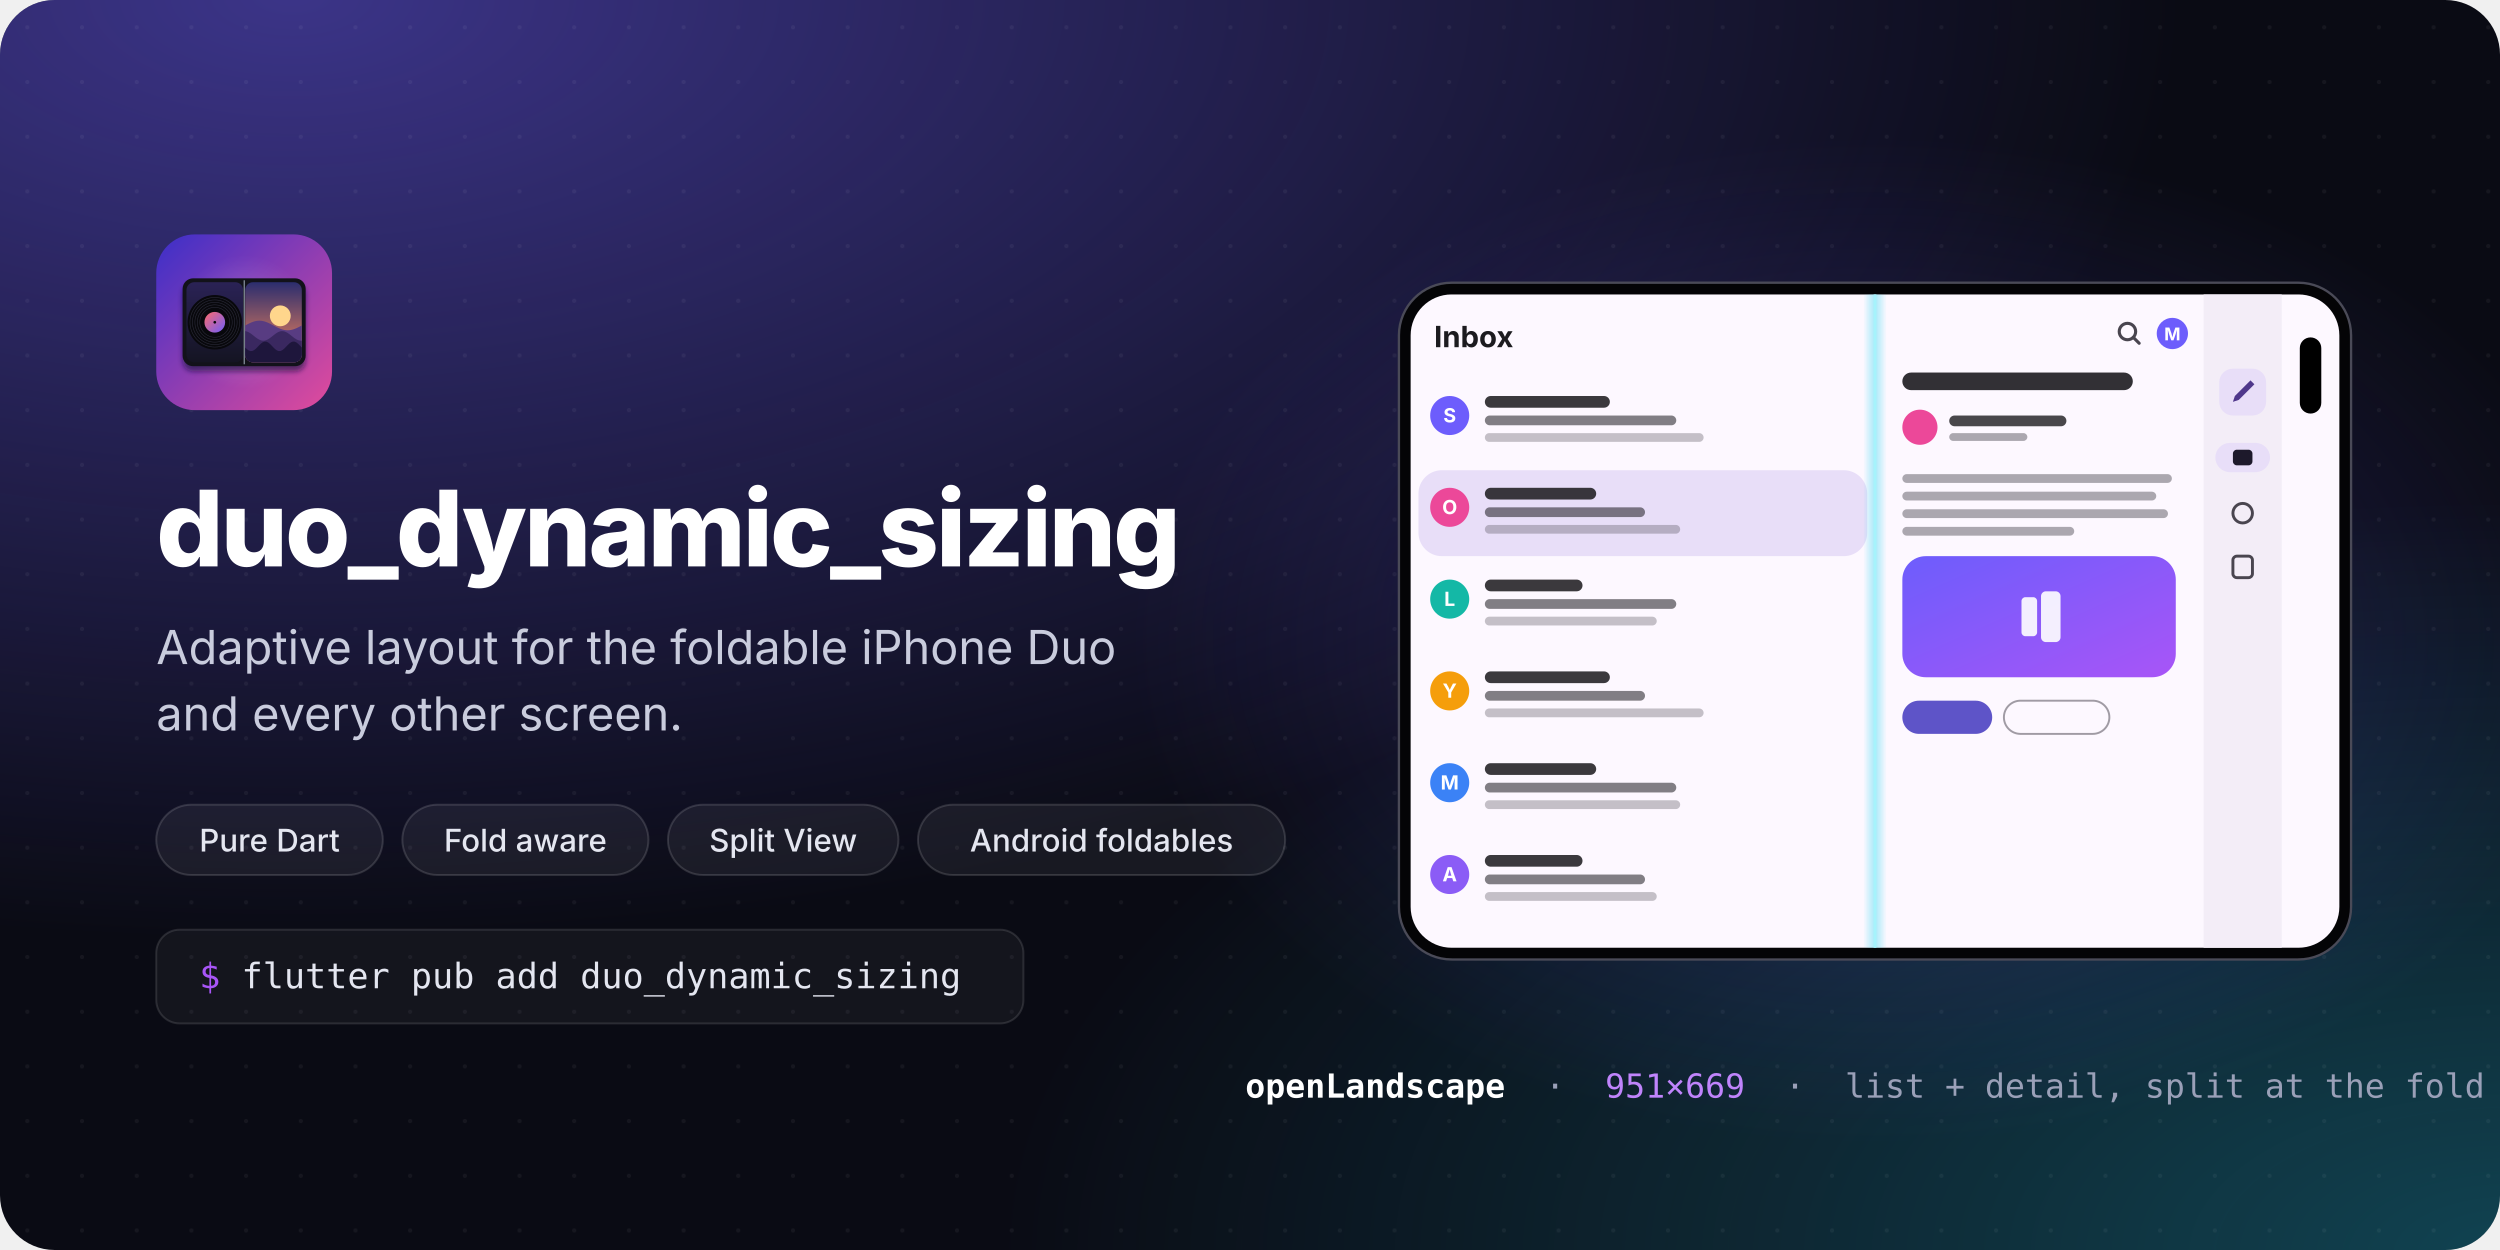
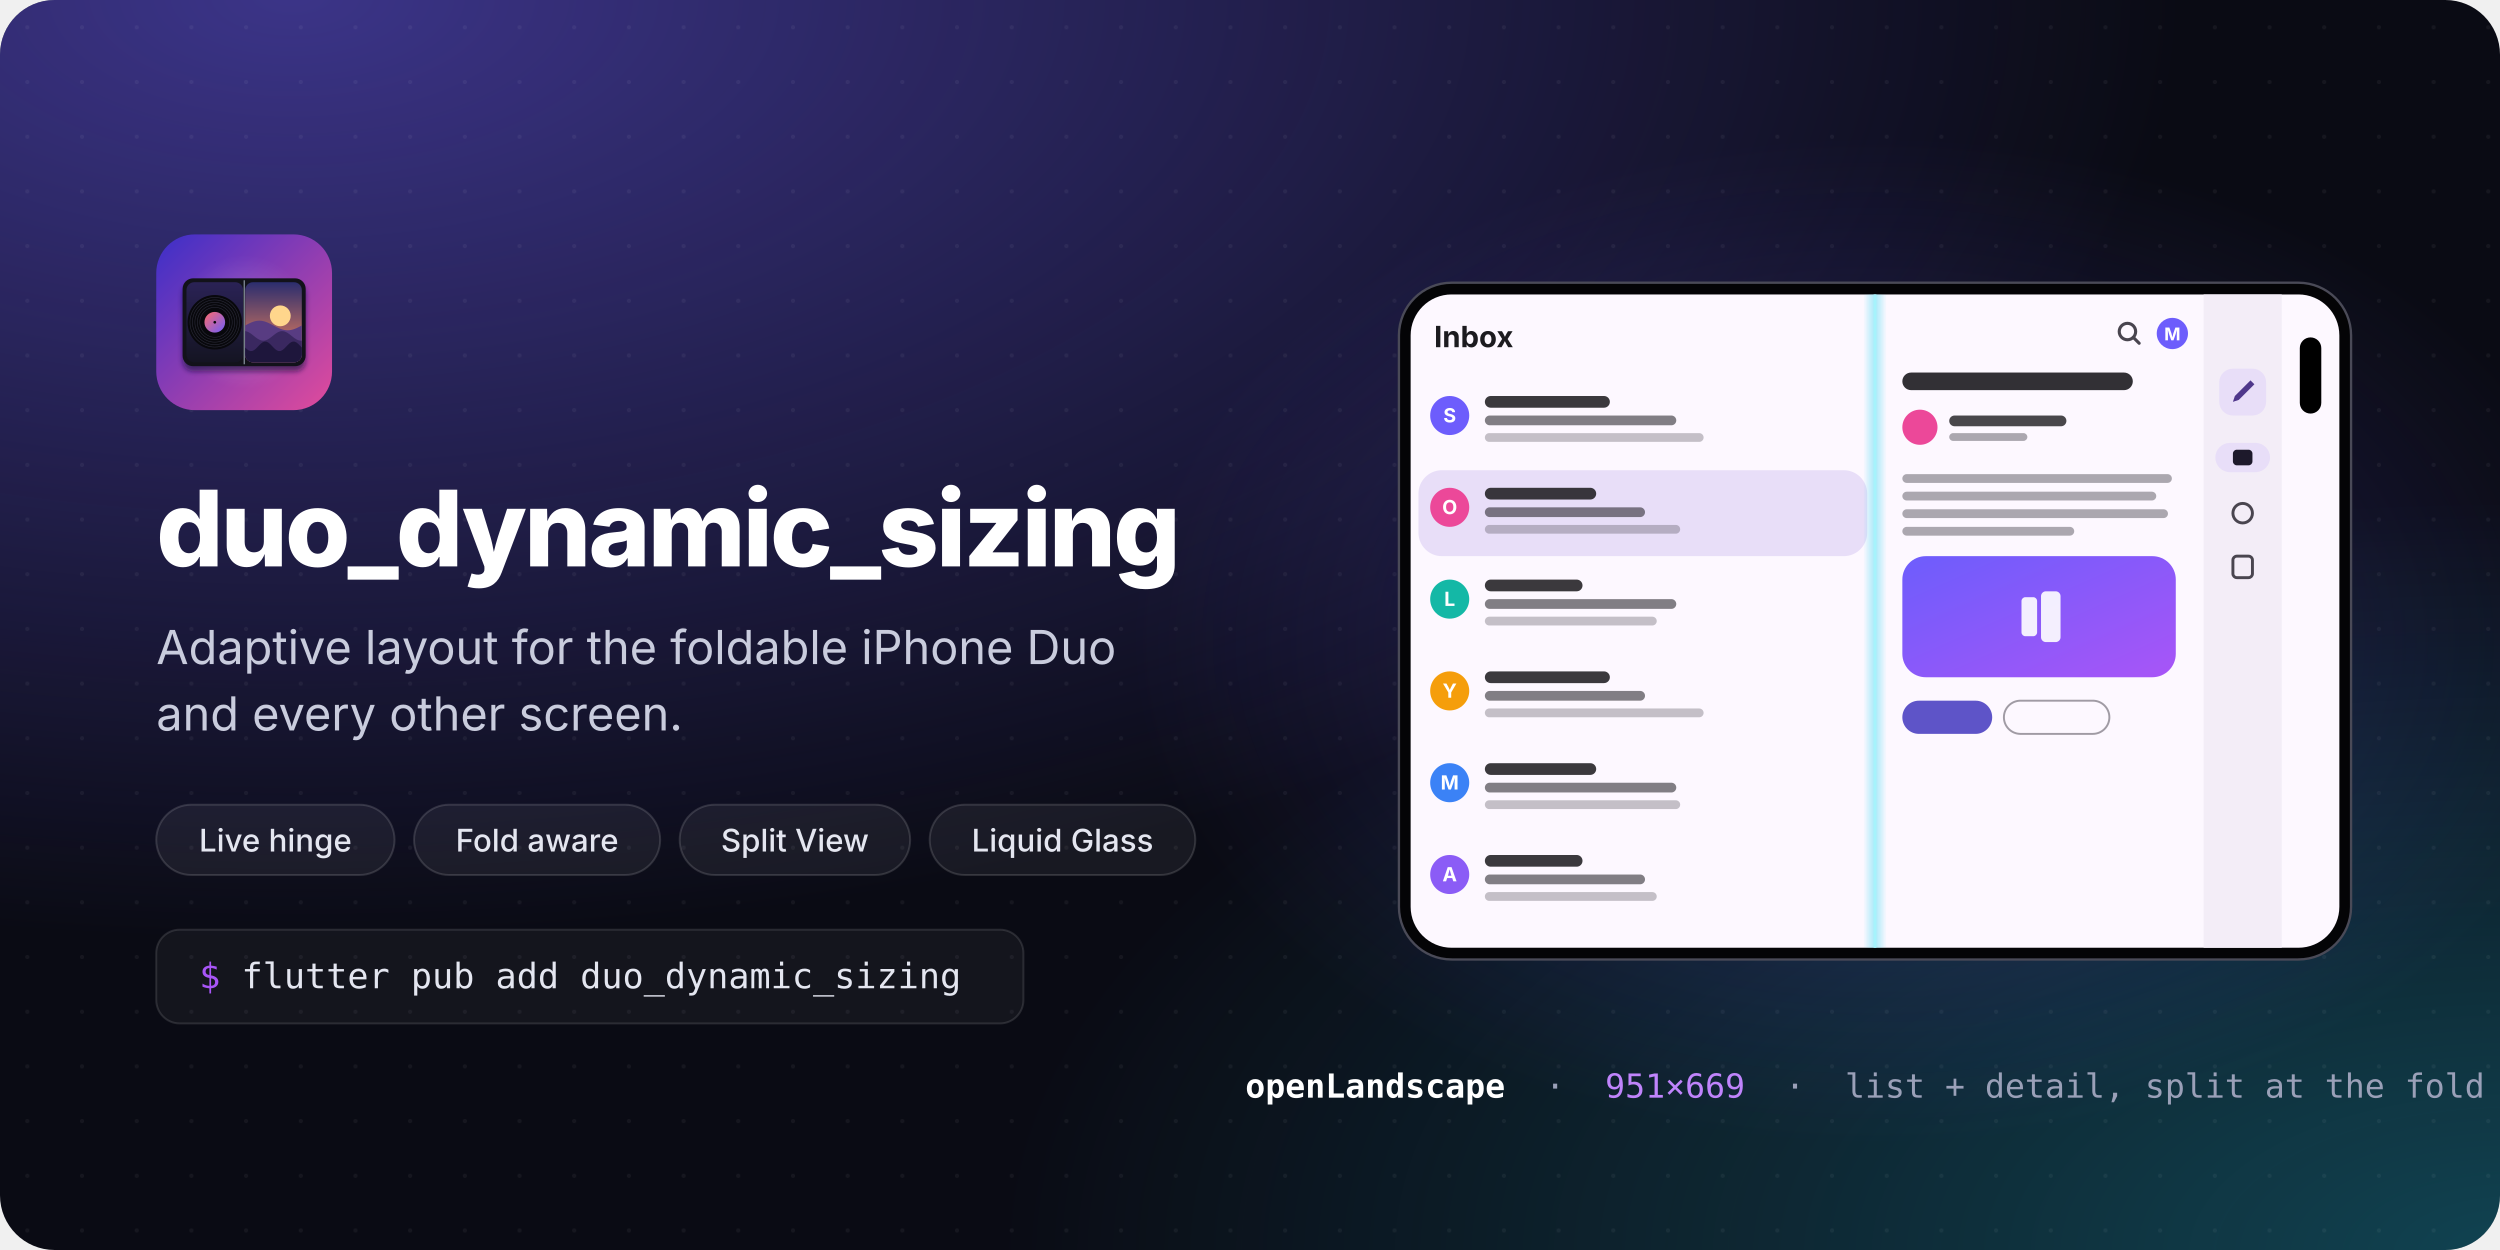
<svg xmlns="http://www.w3.org/2000/svg" viewBox="0 0 1280 640" width="1280" height="640" font-family="Inter, 'SF Pro Display', -apple-system, BlinkMacSystemFont, 'Segoe UI', Roboto, Helvetica, Arial, sans-serif">
  <defs>
    <clipPath id="card0">
      <rect width="1280" height="640" rx="28" />
    </clipPath>
    <radialGradient id="glowA" cx="12%" cy="0%" r="75%">
      <stop offset="0" stop-color="#6D5DFC" stop-opacity=".5" />
      <stop offset="1" stop-color="#6D5DFC" stop-opacity="0" />
    </radialGradient>
    <radialGradient id="glowB" cx="100%" cy="100%" r="60%">
      <stop offset="0" stop-color="#22D3EE" stop-opacity=".28" />
      <stop offset="1" stop-color="#22D3EE" stop-opacity="0" />
    </radialGradient>
    <pattern id="dots" width="28" height="28" patternUnits="userSpaceOnUse">
      <circle cx="14" cy="14" r="1.1" fill="#fff" fill-opacity=".05" />
    </pattern>
    <linearGradient id="card" x1="0" y1="0" x2="1" y2="1">
      <stop offset="0" stop-color="#6D5DFC" />
      <stop offset="1" stop-color="#A855F7" />
    </linearGradient>
    <radialGradient id="soft">
      <stop offset="0" stop-color="#6D5DFC" stop-opacity=".22" />
      <stop offset=".55" stop-color="#6D5DFC" stop-opacity=".12" />
      <stop offset="1" stop-color="#6D5DFC" stop-opacity="0" />
    </radialGradient>
    <linearGradient id="foldGlow" x1="0" x2="1">
      <stop offset="0" stop-color="#22D3EE" stop-opacity="0" />
      <stop offset=".5" stop-color="#22D3EE" stop-opacity=".4" />
      <stop offset="1" stop-color="#22D3EE" stop-opacity="0" />
    </linearGradient>
    <clipPath id="screen">
      <rect width="475.5" height="334.5" rx="21">
        <animate attributeName="width" dur="8s" repeatCount="indefinite" calcMode="spline" keyTimes="0;0.22;0.36;0.72;0.86;1" keySplines="0 0 1 1;.65 0 .35 1;0 0 1 1;.65 0 .35 1;0 0 1 1" values="233.0;233.0;475.5;475.5;233.0;233.0" />
        <animate attributeName="height" dur="8s" repeatCount="indefinite" calcMode="spline" keyTimes="0;0.22;0.36;0.72;0.86;1" keySplines="0 0 1 1;.65 0 .35 1;0 0 1 1;.65 0 .35 1;0 0 1 1" values="339.0;339.0;334.5;334.5;339.0;339.0" />
      </rect>
    </clipPath>
  </defs>
  <g clip-path="url(#card0)">
    <rect width="1280" height="640" fill="#0A0B14" />
    <rect width="1280" height="640" fill="url(#glowA)" />
    <rect width="1280" height="640" fill="url(#glowB)" />
    <rect width="1280" height="640" fill="url(#dots)" />
    <ellipse cx="960" cy="328" rx="380" ry="260" fill="url(#soft)" />
  </g>
  <g transform="translate(80 120) scale(.9)">
    <defs>
      <linearGradient id="lgBg" x1="0" y1="0" x2="100" y2="100" gradientUnits="userSpaceOnUse">
        <stop offset="0" stop-color="#3B2FC9" />
        <stop offset="1" stop-color="#E24B9B" />
      </linearGradient>
      <radialGradient id="lgHalo" cx="50" cy="50" r="38" gradientUnits="userSpaceOnUse">
        <stop offset="0" stop-color="#fff" stop-opacity=".22" />
        <stop offset="1" stop-color="#fff" stop-opacity="0" />
      </radialGradient>
      <linearGradient id="lgLeft" x1="0" y1="27.2" x2="0" y2="72.8" gradientUnits="userSpaceOnUse">
        <stop offset="0" stop-color="#2A2255" />
        <stop offset="1" stop-color="#141422" />
      </linearGradient>
      <linearGradient id="lgSky" x1="0" y1="27.2" x2="0" y2="72.8" gradientUnits="userSpaceOnUse">
        <stop offset="0" stop-color="#2B2D6E" />
        <stop offset="1" stop-color="#FF8A5B" />
      </linearGradient>
      <linearGradient id="lgLabel" x1="27.3" y1="44" x2="39.3" y2="56" gradientUnits="userSpaceOnUse">
        <stop offset="0" stop-color="#FF6B6B" />
        <stop offset="1" stop-color="#6D5DFC" />
      </linearGradient>
      <clipPath id="lgIcon">
        <rect width="100" height="100" rx="22" />
      </clipPath>
      <clipPath id="lgRight">
        <rect x="50.6" y="27.2" width="32.2" height="45.6" rx="4.5" />
      </clipPath>
      <filter id="lgBlur" x="-50%" y="-50%" width="200%" height="200%">
        <feGaussianBlur stdDeviation="1.6" />
      </filter>
      <filter id="lgGlow" x="-400%" y="-10%" width="900%" height="120%">
        <feGaussianBlur stdDeviation="1.2" />
      </filter>
    </defs>
    <g clip-path="url(#lgIcon)">
      <rect width="100" height="100" fill="url(#lgBg)" />
      <rect width="100" height="100" fill="url(#lgHalo)" />
      <rect x="15" y="28" width="70" height="50" rx="6" fill="#140A3C" fill-opacity=".6" filter="url(#lgBlur)" />
      <rect x="15" y="25" width="70" height="50" rx="6" fill="#12121A" />
      <rect x="17.2" y="27.2" width="32.2" height="45.6" rx="4.5" fill="url(#lgLeft)" />
      <circle cx="33.3" cy="50" r="15.5" fill="#08080C" />
      <g fill="none" stroke="#2D2D3C" stroke-width=".3">
        <circle cx="33.3" cy="50" r="8.53" />
        <circle cx="33.3" cy="50" r="9.92" />
        <circle cx="33.3" cy="50" r="11.32" />
        <circle cx="33.3" cy="50" r="12.71" />
        <circle cx="33.3" cy="50" r="14.11" />
      </g>
      <circle cx="33.3" cy="50" r="5.89" fill="url(#lgLabel)" />
      <circle cx="33.3" cy="50" r="0.78" fill="#08080C" />
      <g clip-path="url(#lgRight)">
        <rect x="50.6" y="27.2" width="32.2" height="45.6" fill="url(#lgSky)" />
        <circle cx="70.56" cy="46.35" r="5.93" fill="#FFD68C" />
        <path d="M50.6 72.8 L50.6 51.82 L51.61 51.29 L52.61 50.78 L53.62 50.3 L54.62 49.89 L55.63 49.55 L56.64 49.3 L57.64 49.14 L58.65 49.09 L59.66 49.14 L60.66 49.3 L61.67 49.55 L62.67 49.89 L63.68 50.3 L64.69 50.78 L65.69 51.29 L66.7 51.82 L67.71 52.36 L68.71 52.87 L69.72 53.34 L70.72 53.76 L71.73 54.1 L72.74 54.35 L73.74 54.51 L74.75 54.56 L75.76 54.51 L76.76 54.35 L77.77 54.1 L78.78 53.76 L79.78 53.34 L80.79 52.87 L81.79 52.36 L82.8 51.82 L82.8 72.8Z" fill="#583C82" />
        <path d="M50.6 72.8 L50.6 55.04 L51.61 55.26 L52.61 55.69 L53.62 56.3 L54.62 57.04 L55.63 57.84 L56.64 58.63 L57.64 59.34 L58.65 59.92 L59.66 60.31 L60.66 60.48 L61.67 60.42 L62.67 60.12 L63.68 59.63 L64.69 58.97 L65.69 58.2 L66.7 57.4 L67.71 56.63 L68.71 55.95 L69.72 55.43 L70.72 55.11 L71.73 55.02 L72.74 55.16 L73.74 55.53 L74.75 56.08 L75.76 56.78 L76.76 57.57 L77.77 58.37 L78.78 59.12 L79.78 59.75 L80.79 60.2 L81.79 60.45 L82.8 60.47 L82.8 72.8Z" fill="#3A2860" />
        <path d="M50.6 72.8 L50.6 64.38 L51.61 65.34 L52.61 66.04 L53.62 66.39 L54.62 66.33 L55.63 65.86 L56.64 65.06 L57.64 64.05 L58.65 62.98 L59.66 62.02 L60.66 61.32 L61.67 60.97 L62.67 61.03 L63.68 61.5 L64.69 62.3 L65.69 63.31 L66.7 64.38 L67.71 65.34 L68.71 66.04 L69.72 66.39 L70.72 66.33 L71.73 65.86 L72.74 65.06 L73.74 64.05 L74.75 62.98 L75.76 62.02 L76.76 61.32 L77.77 60.97 L78.78 61.03 L79.78 61.5 L80.79 62.3 L81.79 63.31 L82.8 64.38 L82.8 72.8Z" fill="#1E163C" />
      </g>
      <line x1="50" y1="21" x2="50" y2="79" stroke="#8CC8FF" stroke-width="1.2" filter="url(#lgGlow)" />
      <line x1="50" y1="26.1" x2="50" y2="73.9" stroke="#DCF0FF" stroke-width=".4" />
    </g>
  </g>
  <text x="80" y="290" font-size="54" font-weight="800" letter-spacing="-1.4" fill="#fff">duo_dynamic_sizing</text>
  <text x="80" y="340" font-size="24" fill="#C9CCDD">Adaptive layout for the foldable iPhone Duo</text>
  <text x="80" y="374" font-size="24" fill="#C9CCDD">and every other screen.</text>
-   <rect x="80" y="412" width="116" height="36" rx="18" fill="#fff" fill-opacity=".06" stroke="#fff" stroke-opacity=".14" />
-   <text x="138.0" y="436" text-anchor="middle" font-size="16" font-weight="500" fill="#E4E6F0">Pure Dart</text>
-   <rect x="206" y="412" width="126" height="36" rx="18" fill="#fff" fill-opacity=".06" stroke="#fff" stroke-opacity=".14" />
-   <text x="269.0" y="436" text-anchor="middle" font-size="16" font-weight="500" fill="#E4E6F0">Fold aware</text>
-   <rect x="342" y="412" width="118" height="36" rx="18" fill="#fff" fill-opacity=".06" stroke="#fff" stroke-opacity=".14" />
-   <text x="401.0" y="436" text-anchor="middle" font-size="16" font-weight="500" fill="#E4E6F0">Split View</text>
-   <rect x="470" y="412" width="188" height="36" rx="18" fill="#fff" fill-opacity=".06" stroke="#fff" stroke-opacity=".14" />
-   <text x="564.0" y="436" text-anchor="middle" font-size="16" font-weight="500" fill="#E4E6F0">Android foldables</text>
+   <rect x="80" y="412" width="122" height="36" rx="18" fill="#fff" fill-opacity=".06" stroke="#fff" stroke-opacity=".14" />
+   <text x="141.0" y="436" text-anchor="middle" font-size="16" font-weight="500" fill="#E4E6F0">Live hinge</text>
+   <rect x="212" y="412" width="126" height="36" rx="18" fill="#fff" fill-opacity=".06" stroke="#fff" stroke-opacity=".14" />
+   <text x="275.0" y="436" text-anchor="middle" font-size="16" font-weight="500" fill="#E4E6F0">Fold aware</text>
+   <rect x="348" y="412" width="118" height="36" rx="18" fill="#fff" fill-opacity=".06" stroke="#fff" stroke-opacity=".14" />
+   <text x="407.0" y="436" text-anchor="middle" font-size="16" font-weight="500" fill="#E4E6F0">Split View</text>
+   <rect x="476" y="412" width="136" height="36" rx="18" fill="#fff" fill-opacity=".06" stroke="#fff" stroke-opacity=".14" />
+   <text x="544.0" y="436" text-anchor="middle" font-size="16" font-weight="500" fill="#E4E6F0">Liquid Glass</text>
  <rect x="80" y="476" width="444" height="48" rx="12" fill="#fff" fill-opacity=".04" stroke="#fff" stroke-opacity=".12" />
  <text x="102" y="506" font-family="'SF Mono', ui-monospace, Menlo, Consolas, 'Roboto Mono', monospace" font-size="18" fill="#E4E6F0">
    <tspan fill="#A855F7">$</tspan> flutter pub add duo_dynamic_sizing</text>
  <rect x="716.25" y="144.75" width="487.5" height="346.5" rx="27" fill="#040406" stroke="#4A4A57" stroke-width="1.2">
    <animate attributeName="x" dur="8s" repeatCount="indefinite" calcMode="spline" keyTimes="0;0.22;0.36;0.72;0.86;1" keySplines="0 0 1 1;.65 0 .35 1;0 0 1 1;.65 0 .35 1;0 0 1 1" values="837.5;837.5;716.25;716.25;837.5;837.5" />
    <animate attributeName="y" dur="8s" repeatCount="indefinite" calcMode="spline" keyTimes="0;0.22;0.36;0.72;0.86;1" keySplines="0 0 1 1;.65 0 .35 1;0 0 1 1;.65 0 .35 1;0 0 1 1" values="142.5;142.5;144.75;144.75;142.5;142.5" />
    <animate attributeName="width" dur="8s" repeatCount="indefinite" calcMode="spline" keyTimes="0;0.22;0.36;0.72;0.86;1" keySplines="0 0 1 1;.65 0 .35 1;0 0 1 1;.65 0 .35 1;0 0 1 1" values="245.0;245.0;487.5;487.5;245.0;245.0" />
    <animate attributeName="height" dur="8s" repeatCount="indefinite" calcMode="spline" keyTimes="0;0.22;0.36;0.72;0.86;1" keySplines="0 0 1 1;.65 0 .35 1;0 0 1 1;.65 0 .35 1;0 0 1 1" values="351.0;351.0;346.5;346.5;351.0;351.0" />
  </rect>
  <g transform="translate(722.25 150.75)">
    <animateTransform attributeName="transform" type="translate" dur="8s" repeatCount="indefinite" calcMode="spline" keyTimes="0;0.22;0.36;0.72;0.86;1" keySplines="0 0 1 1;.65 0 .35 1;0 0 1 1;.65 0 .35 1;0 0 1 1" values="843.5 148.5;843.5 148.5;722.25 150.75;722.25 150.75;843.5 148.5;843.5 148.5" />
    <g clip-path="url(#screen)">
      <rect width="475.5" height="339.0" fill="#FDF8FF" />
      <text x="12" y="27" font-size="15" font-weight="700" fill="#1C1B1F">Inbox</text>
      <rect x="4" y="90" width="229.75" height="44" rx="12" fill="#E8DEF8" opacity="1">
        <animate attributeName="opacity" dur="8s" repeatCount="indefinite" calcMode="spline" keyTimes="0;0.22;0.36;0.72;0.86;1" keySplines="0 0 1 1;.65 0 .35 1;0 0 1 1;.65 0 .35 1;0 0 1 1" values="0;0;1;1;0;0" />
      </rect>
      <circle cx="20" cy="62" r="10" fill="#6D5DFC" />
      <text x="20" y="65.5" font-size="10" font-weight="700" fill="#fff" text-anchor="middle">S</text>
      <rect x="38" y="52" width="64" height="6" rx="3" fill="#1C1B1F" fill-opacity=".86" />
      <rect x="38" y="62" width="98" height="5" rx="2.5" fill="#1C1B1F" fill-opacity=".55" />
      <rect x="38" y="71" width="112" height="4.5" rx="2.25" fill="#49454F" fill-opacity=".32" />
      <circle cx="20" cy="109" r="10" fill="#EC4899" />
      <text x="20" y="112.5" font-size="10" font-weight="700" fill="#fff" text-anchor="middle">O</text>
      <rect x="38" y="99" width="57" height="6" rx="3" fill="#1C1B1F" fill-opacity=".86" />
      <rect x="38" y="109" width="82" height="5" rx="2.5" fill="#1C1B1F" fill-opacity=".55" />
      <rect x="38" y="118" width="100" height="4.5" rx="2.25" fill="#49454F" fill-opacity=".32" />
      <circle cx="20" cy="156" r="10" fill="#14B8A6" />
      <text x="20" y="159.5" font-size="10" font-weight="700" fill="#fff" text-anchor="middle">L</text>
      <rect x="38" y="146" width="50" height="6" rx="3" fill="#1C1B1F" fill-opacity=".86" />
      <rect x="38" y="156" width="98" height="5" rx="2.5" fill="#1C1B1F" fill-opacity=".55" />
      <rect x="38" y="165" width="88" height="4.5" rx="2.25" fill="#49454F" fill-opacity=".32" />
      <circle cx="20" cy="203" r="10" fill="#F59E0B" />
      <text x="20" y="206.5" font-size="10" font-weight="700" fill="#fff" text-anchor="middle">Y</text>
      <rect x="38" y="193" width="64" height="6" rx="3" fill="#1C1B1F" fill-opacity=".86" />
      <rect x="38" y="203" width="82" height="5" rx="2.5" fill="#1C1B1F" fill-opacity=".55" />
      <rect x="38" y="212" width="112" height="4.5" rx="2.25" fill="#49454F" fill-opacity=".32" />
      <circle cx="20" cy="250" r="10" fill="#3B82F6" />
      <text x="20" y="253.5" font-size="10" font-weight="700" fill="#fff" text-anchor="middle">M</text>
      <rect x="38" y="240" width="57" height="6" rx="3" fill="#1C1B1F" fill-opacity=".86" />
      <rect x="38" y="250" width="98" height="5" rx="2.5" fill="#1C1B1F" fill-opacity=".55" />
      <rect x="38" y="259" width="100" height="4.5" rx="2.25" fill="#49454F" fill-opacity=".32" />
      <circle cx="20" cy="297" r="10" fill="#8B5CF6" />
      <text x="20" y="300.5" font-size="10" font-weight="700" fill="#fff" text-anchor="middle">A</text>
      <rect x="38" y="287" width="50" height="6" rx="3" fill="#1C1B1F" fill-opacity=".86" />
      <rect x="38" y="297" width="82" height="5" rx="2.5" fill="#1C1B1F" fill-opacity=".55" />
      <rect x="38" y="306" width="88" height="4.5" rx="2.25" fill="#49454F" fill-opacity=".32" />
      <g opacity="1">
        <animate attributeName="opacity" dur="8s" repeatCount="indefinite" keyTimes="0;0.31;0.38;0.72;0.76;1" values="0;0;1;1;0;0" />
        <rect x="251.75" y="40" width="118" height="9" rx="4.5" fill="#1C1B1F" fill-opacity=".9" />
        <circle cx="260.75" cy="68" r="9" fill="#EC4899" />
        <rect x="275.75" y="62" width="60" height="5.5" rx="2.75" fill="#1C1B1F" fill-opacity=".8" />
        <rect x="275.75" y="71" width="40" height="4" rx="2" fill="#49454F" fill-opacity=".45" />
        <rect x="251.75" y="92" width="138" height="4.5" rx="2.25" fill="#49454F" fill-opacity=".45" />
        <rect x="251.75" y="101" width="130" height="4.5" rx="2.25" fill="#49454F" fill-opacity=".45" />
        <rect x="251.75" y="110" width="136" height="4.5" rx="2.25" fill="#49454F" fill-opacity=".45" />
        <rect x="251.75" y="119" width="88" height="4.5" rx="2.25" fill="#49454F" fill-opacity=".45" />
        <rect x="251.75" y="134" width="140" height="62" rx="12" fill="url(#card)" />
        <rect x="312.75" y="155" width="8" height="20" rx="2" fill="#fff" fill-opacity=".9" />
        <rect x="322.75" y="152" width="10" height="26" rx="2.5" fill="#fff" fill-opacity=".9" />
        <rect x="251.75" y="208" width="46" height="17" rx="8.5" fill="#5E54C8" />
        <rect x="303.75" y="208" width="54" height="17" rx="8.5" fill="none" stroke="#79747E" stroke-opacity=".7" />
      </g>
      <g transform="translate(406.0 0)">
        <animateTransform attributeName="transform" type="translate" dur="8s" repeatCount="indefinite" calcMode="spline" keyTimes="0;0.22;0.36;0.72;0.86;1" keySplines="0 0 1 1;.65 0 .35 1;0 0 1 1;.65 0 .35 1;0 0 1 1" values="163.5 0;163.5 0;406.0 0;406.0 0;163.5 0;163.5 0" />
        <circle cx="-16" cy="20" r="8" fill="#6D5DFC" />
        <text x="-16" y="23.5" font-size="9" font-weight="700" fill="#fff" text-anchor="middle">M</text>
        <circle cx="-39" cy="19" r="4.2" fill="none" stroke="#49454F" stroke-width="1.6" />
        <line x1="-36" y1="22" x2="-33" y2="25" stroke="#49454F" stroke-width="1.6" stroke-linecap="round" />
        <rect width="40" height="339.0" y="0" fill="#F3EDF7" />
        <rect x="8" y="38" width="24" height="24" rx="7" fill="#E8DEF8" />
        <path d="M15 55 l3-1 8-8 -2-2 -8 8 z" fill="#4F378B" />
        <rect x="6" y="76" width="28" height="15" rx="7.5" fill="#E8DEF8" />
        <rect x="15" y="79.5" width="10" height="8" rx="2" fill="#1D192B" />
        <circle cx="20" cy="112" r="5" fill="none" stroke="#49454F" stroke-width="1.5" />
        <rect x="15" y="134" width="10" height="11" rx="2" fill="none" stroke="#49454F" stroke-width="1.5" />
      </g>
      <rect x="455.25" y="22" width="11" height="39" rx="5.5" fill="#000">
        <animate attributeName="x" dur="8s" repeatCount="indefinite" calcMode="spline" keyTimes="0;0.22;0.36;0.72;0.86;1" keySplines="0 0 1 1;.65 0 .35 1;0 0 1 1;.65 0 .35 1;0 0 1 1" values="212.75;212.75;455.25;455.25;212.75;212.75" />
      </rect>
      <g opacity="1">
        <animate attributeName="opacity" dur="8s" repeatCount="indefinite" keyTimes="0;0.30;0.38;0.72;0.78;1" values="0;0;1;1;0;0" />
        <rect x="231.75" y="0" width="12" height="334.5" fill="url(#foldGlow)">
          <animate attributeName="opacity" dur="2.4s" repeatCount="indefinite" values=".6;1;.6" />
        </rect>
        <line x1="237.75" y1="0" x2="237.75" y2="334.5" stroke="#A5F3FC" stroke-width="1.4" />
      </g>
    </g>
  </g>
  <text x="960" y="562" text-anchor="middle" font-family="'SF Mono', ui-monospace, Menlo, Consolas, 'Roboto Mono', monospace" font-size="17" fill="#9AA0B8" opacity="0">
    <tspan fill="#fff" font-weight="700">closedPortrait</tspan>  ·  <tspan fill="#C084FC">466×678</tspan>  ·  <tspan>one pane</tspan>
    <animate attributeName="opacity" dur="8s" repeatCount="indefinite" keyTimes="0;0.22;0.25;0.83;0.86;1" values="1;1;0;0;1;1" />
  </text>
  <text x="960" y="562" text-anchor="middle" font-family="'SF Mono', ui-monospace, Menlo, Consolas, 'Roboto Mono', monospace" font-size="17" fill="#9AA0B8" opacity="1">
    <tspan fill="#fff" font-weight="700">openLandscape</tspan>  ·  <tspan fill="#C084FC">951×669</tspan>  ·  <tspan>list + detail, split at the fold</tspan>
    <animate attributeName="opacity" dur="8s" repeatCount="indefinite" keyTimes="0;0.33;0.36;0.72;0.75;1" values="0;0;1;1;0;0" />
  </text>
</svg>
